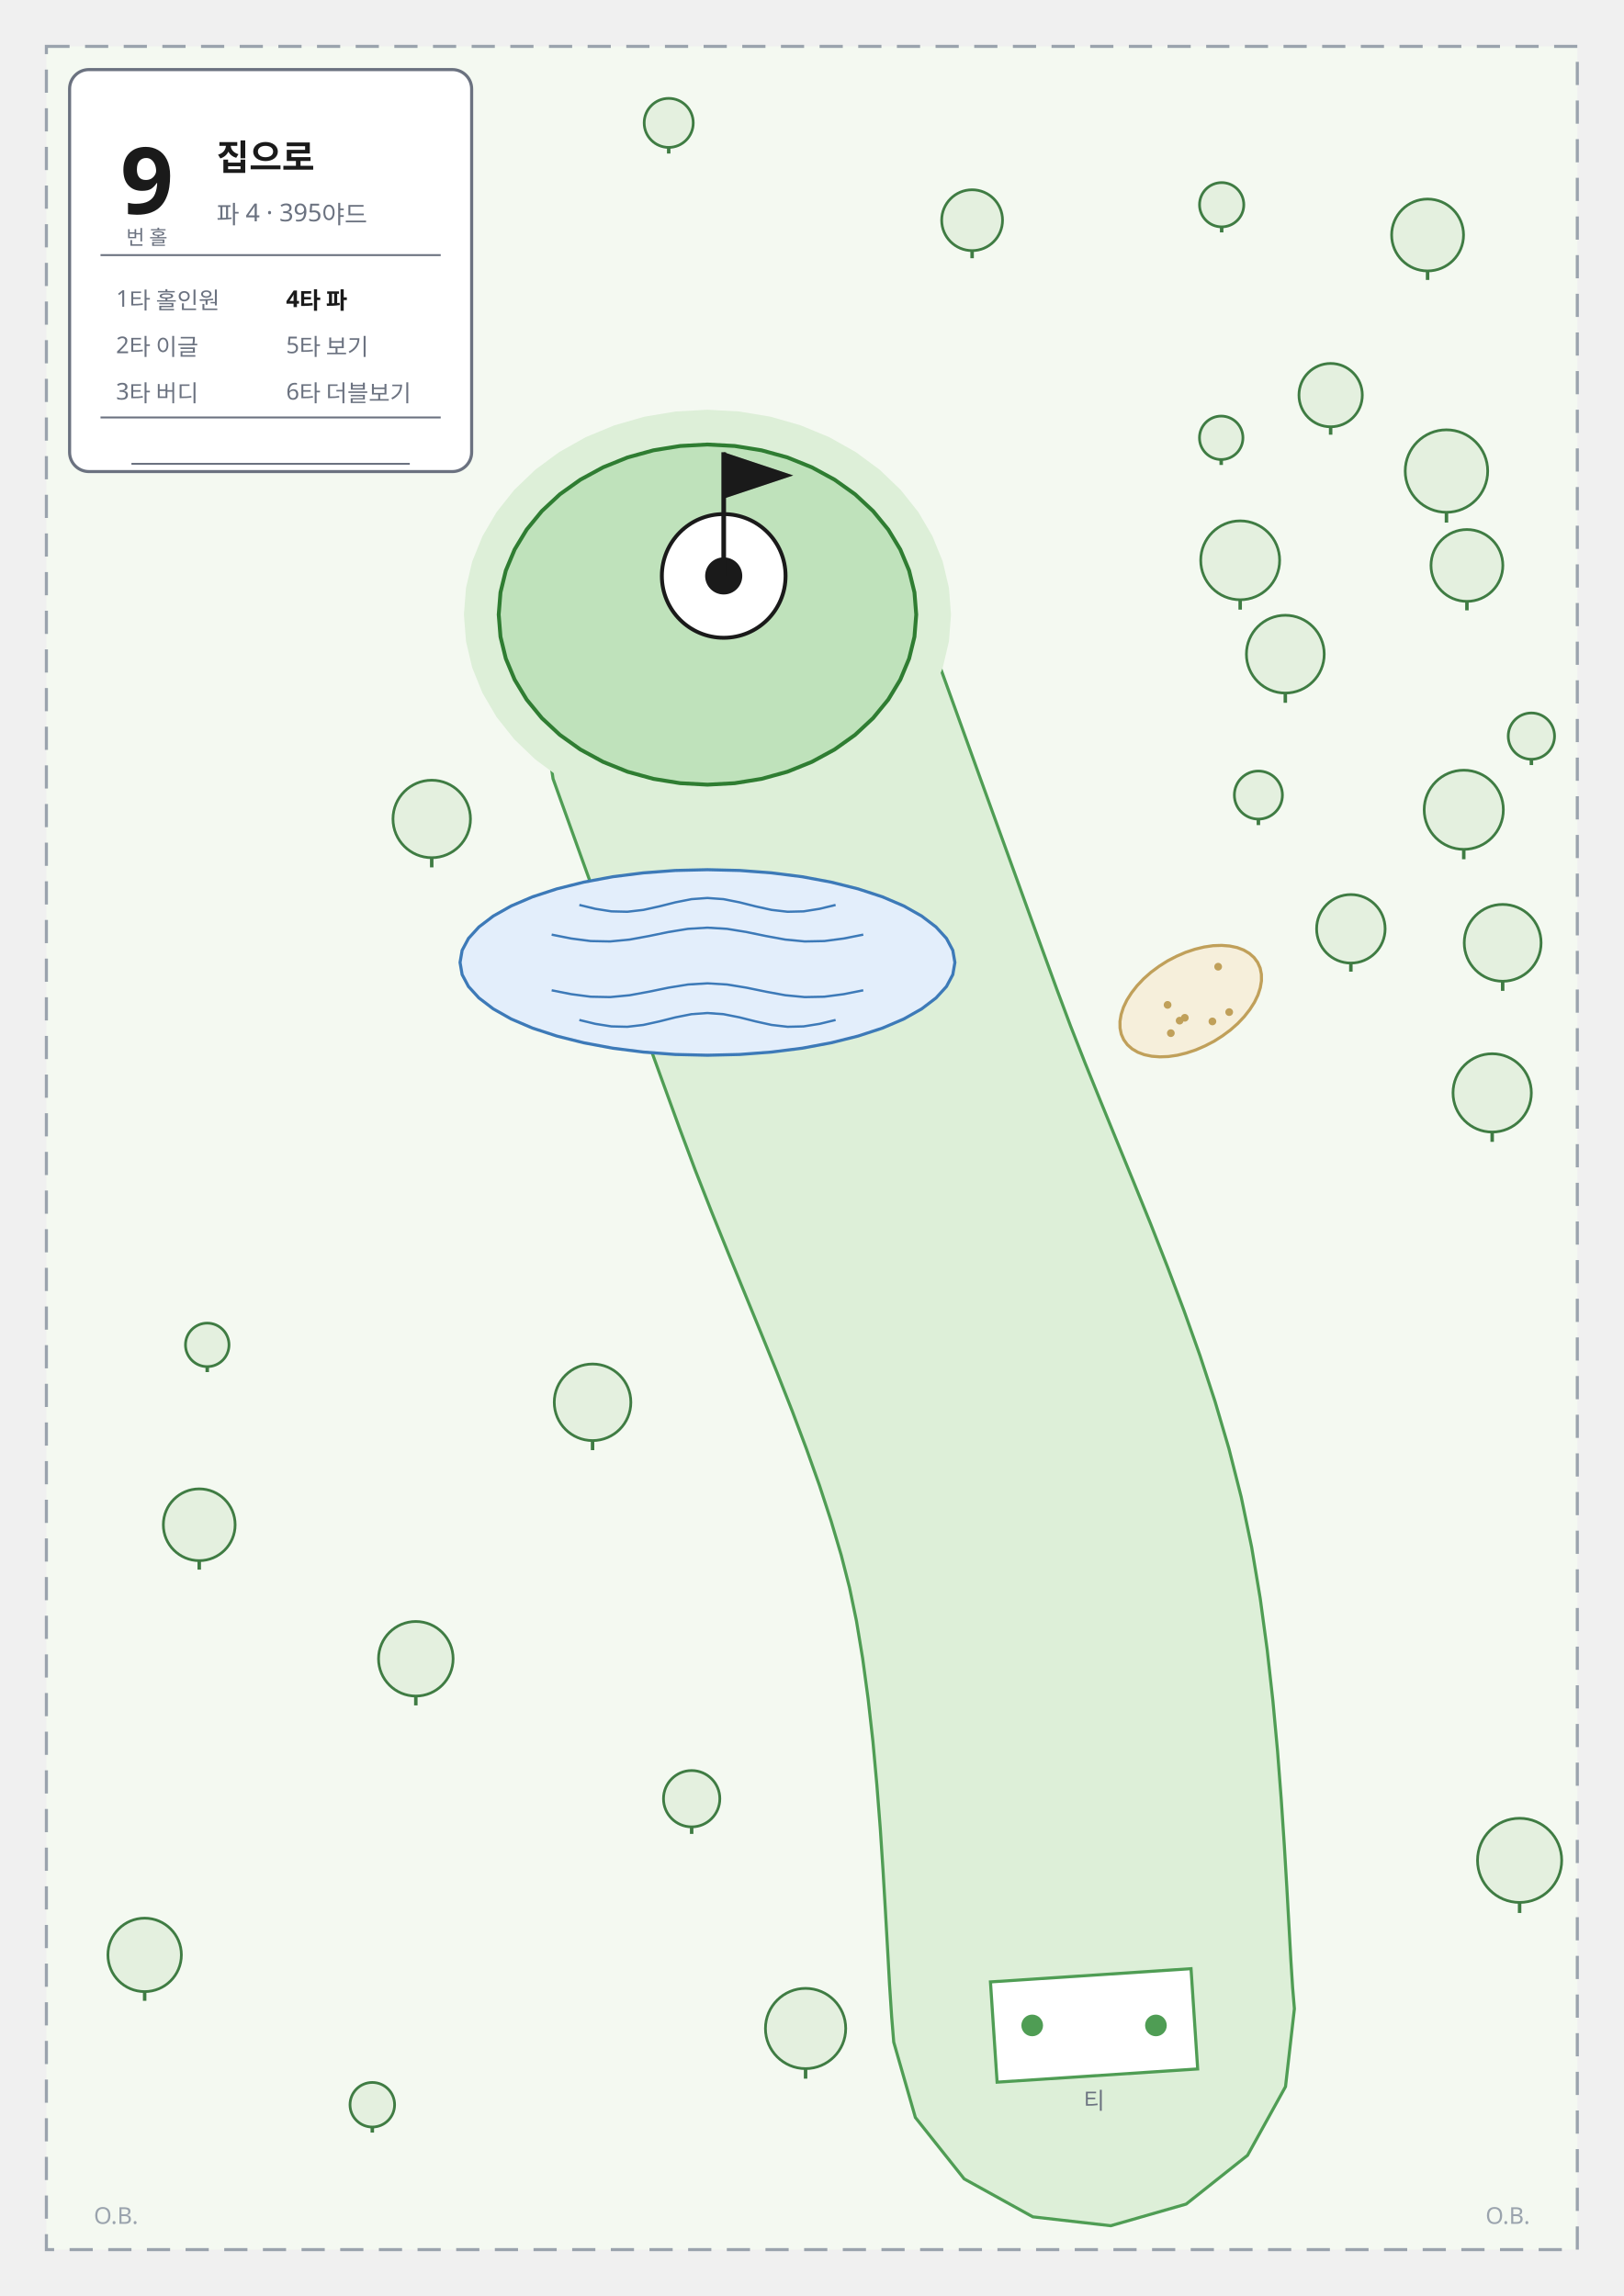
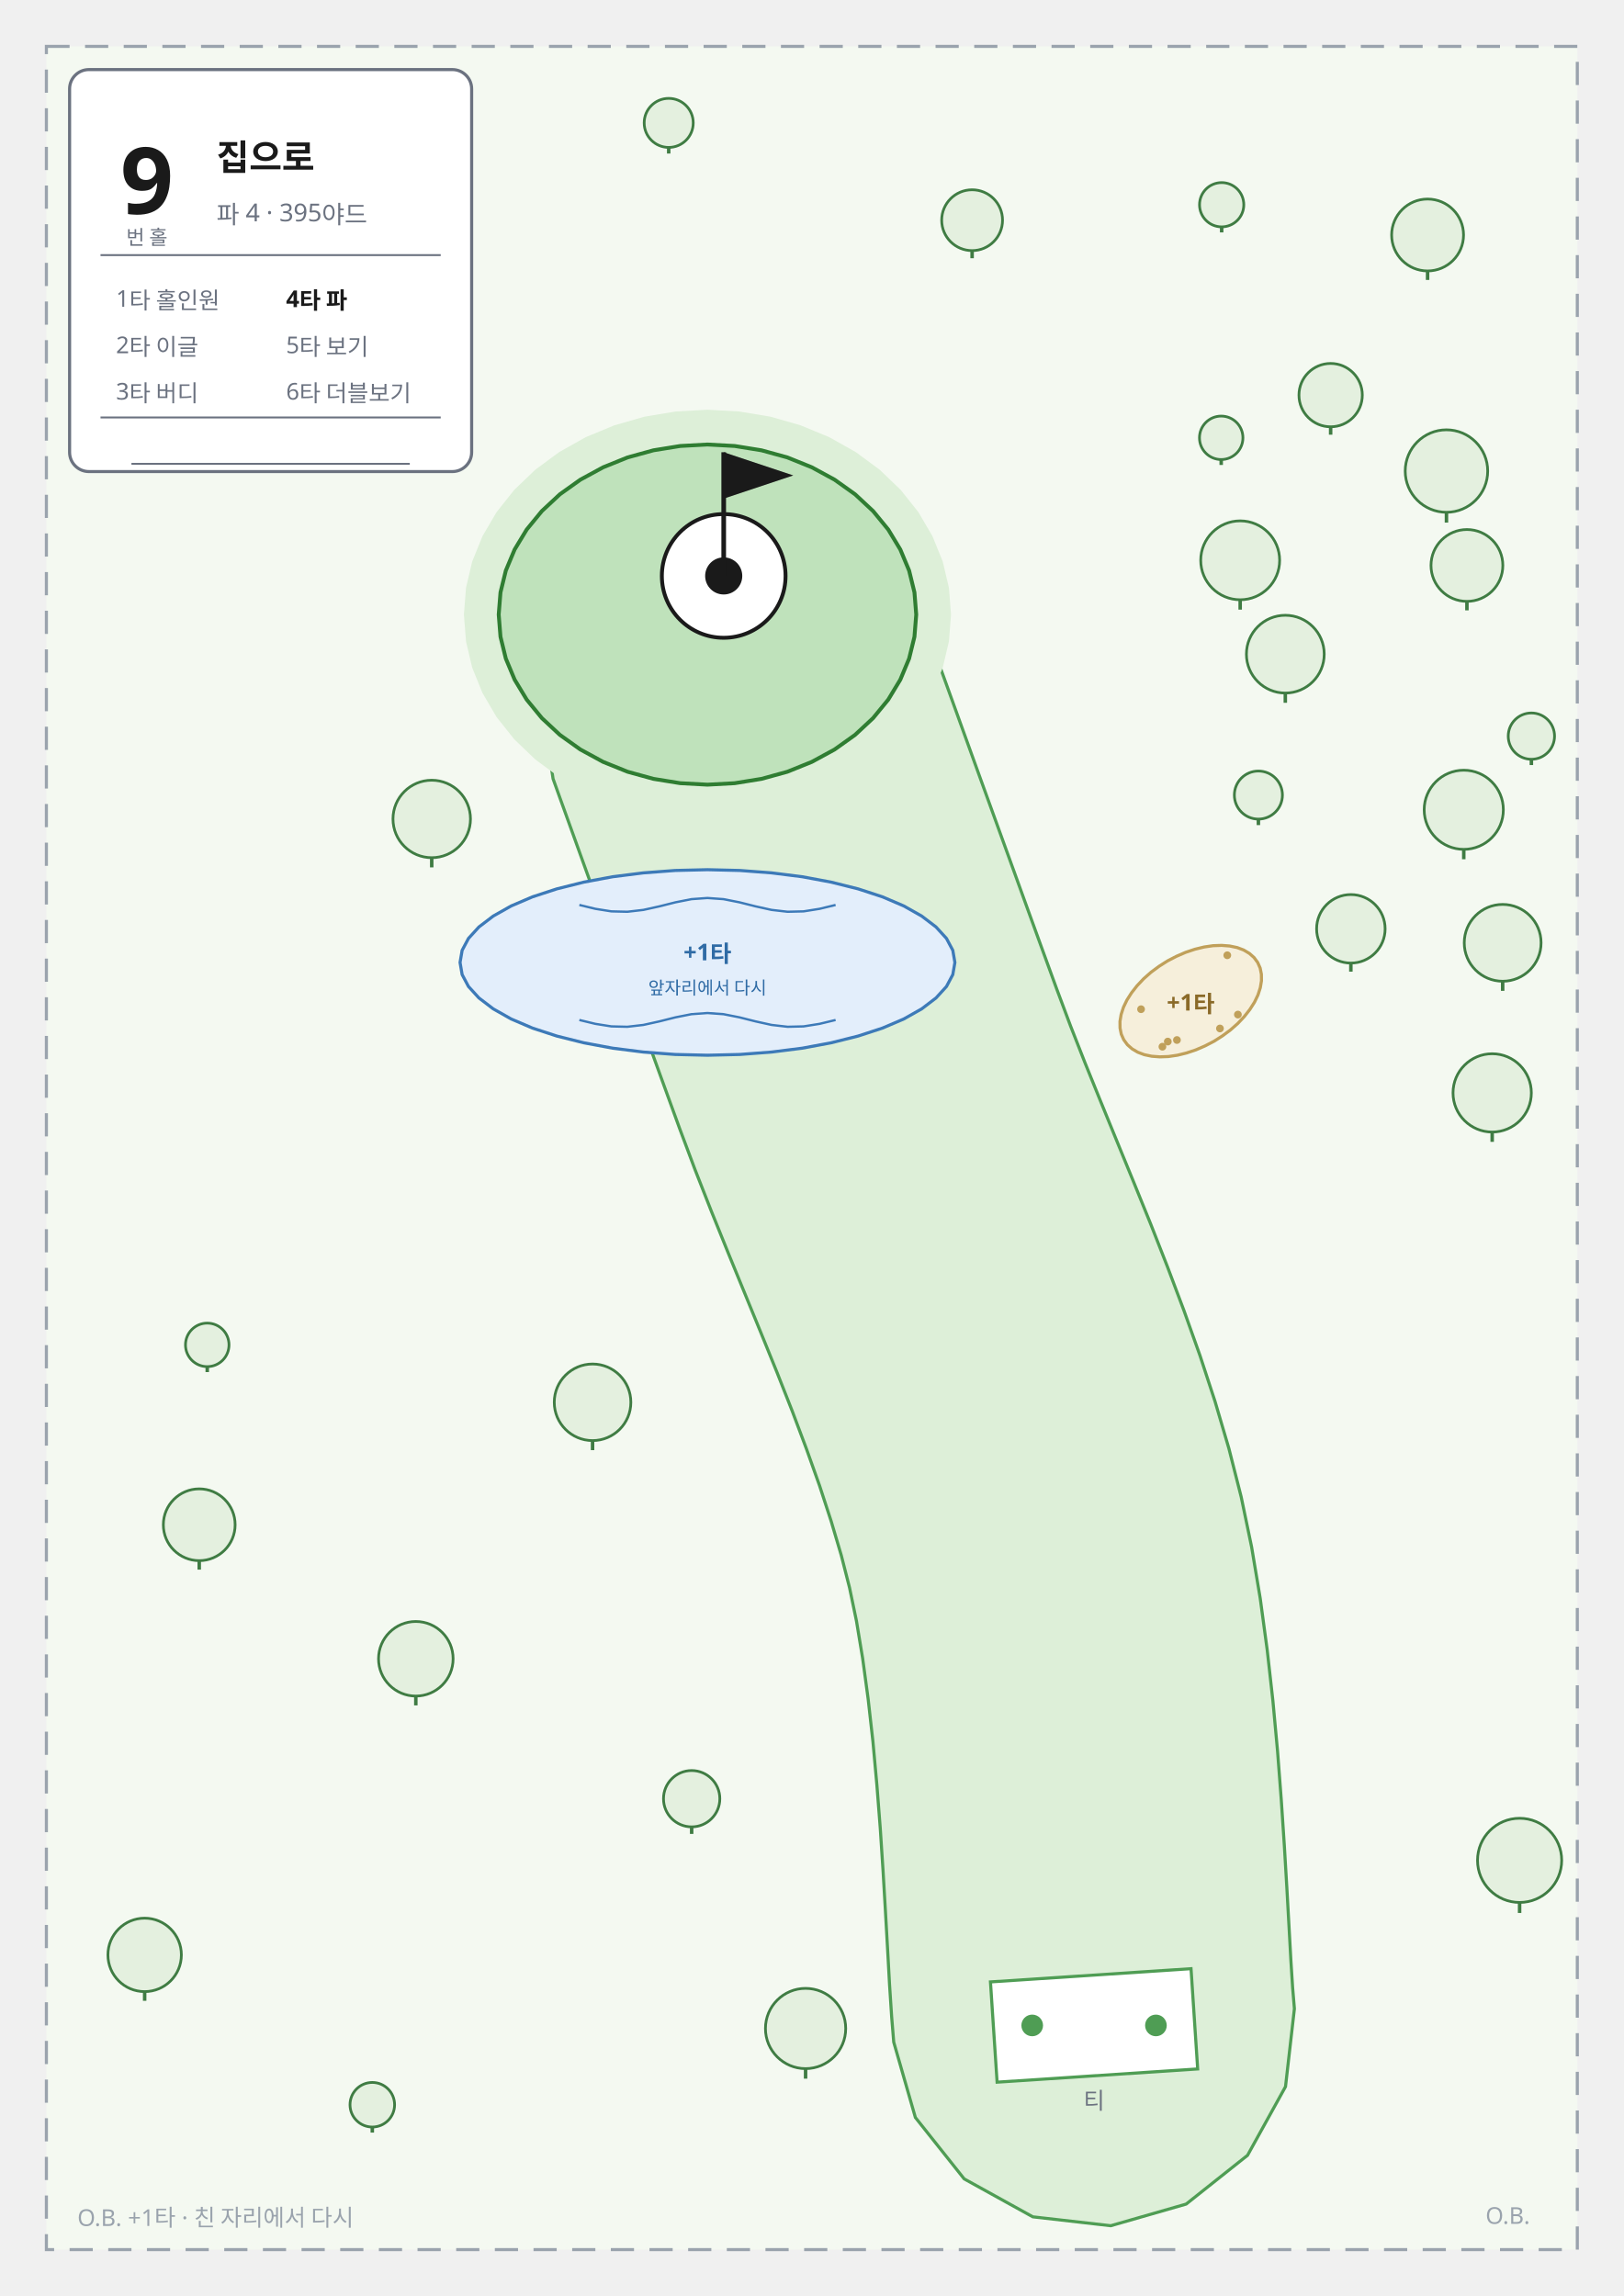
<svg xmlns="http://www.w3.org/2000/svg" width="210mm" height="297mm" viewBox="0 0 210 297" font-family="Noto Sans KR">
  <g id="pc-art" fill="#1a1a1a" stroke="none">
    <rect x="6" y="6" width="198" height="285" fill="#f4f9f1" stroke="#9aa3ad" stroke-width="0.4" stroke-dasharray="3 2" />
-     <text x="15" y="286.5" font-size="3" dominant-baseline="central" fill="#9aa3ad" text-anchor="middle">O.B.</text>
-     <text x="195" y="286.5" font-size="3" dominant-baseline="central" fill="#9aa3ad" text-anchor="middle">O.B.</text>
    <path d="M115.59 264.16 L115.32 260.86 L115.05 256.75 L114.8 252.22 L114.52 247.28 L114.21 242.02 L113.85 236.52 L113.41 230.9 L112.9 225.28 L112.28 219.77 L111.57 214.52 L110.77 209.69 L109.87 205.36 L108.8 201.17 L107.49 196.75 L105.99 192.16 L104.3 187.42 L102.47 182.55 L100.51 177.57 L98.45 172.49 L96.33 167.32 L94.18 162.07 L92.03 156.75 L89.91 151.35 L87.91 146.01 L85.99 140.73 L84.03 135.33 L82.02 129.78 L79.99 124.18 L77.98 118.61 L76.01 113.18 L74.13 107.96 L72.36 103.05 L71.53 100.74 L70.01 90.71 L72.45 80.86 L78.47 72.7 L87.16 67.46 L97.19 65.94 L107.04 68.38 L115.2 74.4 L120.44 83.09 L121.27 85.4 L123.04 90.3 L124.92 95.51 L126.88 100.94 L128.89 106.49 L130.91 112.07 L132.91 117.6 L134.86 122.97 L136.69 127.99 L138.46 132.72 L140.34 137.51 L142.35 142.47 L144.45 147.61 L146.61 152.88 L148.81 158.3 L150.99 163.86 L153.13 169.54 L155.2 175.35 L157.15 181.3 L158.94 187.38 L160.53 193.64 L161.88 200.13 L162.99 206.76 L163.89 213.41 L164.63 220.02 L165.23 226.51 L165.71 232.79 L166.11 238.76 L166.44 244.31 L166.72 249.32 L166.96 253.65 L167.18 257.1 L167.41 259.84 L166.26 269.92 L161.35 278.8 L153.41 285.11 L143.66 287.91 L133.58 286.76 L124.7 281.85 L118.39 273.91 Z" fill="#ddefd8" stroke="#4f9d54" stroke-width="0.4" />
    <path d="M123.5 124.5 L123.23 126.07 L122.41 127.61 L121.06 129.09 L119.21 130.5 L116.89 131.81 L114.13 132.99 L110.98 134.02 L107.5 134.89 L103.75 135.59 L99.78 136.09 L95.68 136.4 L91.5 136.5 L87.32 136.4 L83.22 136.09 L79.25 135.59 L75.5 134.89 L72.02 134.02 L68.87 132.99 L66.11 131.81 L63.79 130.5 L61.94 129.09 L60.59 127.61 L59.77 126.07 L59.5 124.5 L59.77 122.93 L60.59 121.39 L61.94 119.91 L63.79 118.5 L66.11 117.19 L68.87 116.01 L72.02 114.98 L75.5 114.11 L79.25 113.41 L83.22 112.91 L87.32 112.6 L91.5 112.5 L95.68 112.6 L99.78 112.91 L103.75 113.41 L107.5 114.11 L110.98 114.98 L114.13 116.01 L116.89 117.19 L119.21 118.5 L121.06 119.91 L122.41 121.39 L123.23 122.93 Z" fill="#e3eefb" stroke="#3d7ab8" stroke-width="0.4" />
    <path d="M74.93 117.06 L77 117.56 L79.07 117.89 L81.14 117.94 L83.21 117.7 L85.29 117.24 L87.36 116.72 L89.43 116.31 L91.5 116.16 L93.57 116.31 L95.64 116.72 L97.71 117.24 L99.79 117.7 L101.86 117.94 L103.93 117.89 L106 117.56 L108.07 117.06" fill="none" stroke="#3d7ab8" stroke-width="0.3" />
-     <path d="M71.35 120.9 L73.87 121.4 L76.39 121.73 L78.91 121.78 L81.43 121.54 L83.94 121.08 L86.46 120.56 L88.98 120.15 L91.5 120 L94.02 120.15 L96.54 120.56 L99.06 121.08 L101.57 121.54 L104.09 121.78 L106.61 121.73 L109.13 121.4 L111.65 120.9" fill="none" stroke="#3d7ab8" stroke-width="0.3" />
-     <path d="M71.35 128.1 L73.87 128.6 L76.39 128.93 L78.91 128.98 L81.43 128.74 L83.94 128.28 L86.46 127.76 L88.98 127.35 L91.5 127.2 L94.02 127.35 L96.54 127.76 L99.06 128.28 L101.57 128.74 L104.09 128.98 L106.61 128.93 L109.13 128.6 L111.65 128.1" fill="none" stroke="#3d7ab8" stroke-width="0.3" />
    <path d="M74.93 131.94 L77 132.44 L79.07 132.77 L81.14 132.82 L83.21 132.58 L85.29 132.12 L87.36 131.6 L89.43 131.19 L91.5 131.04 L93.57 131.19 L95.64 131.6 L97.71 132.12 L99.79 132.58 L101.86 132.82 L103.93 132.77 L106 132.44 L108.07 131.94" fill="none" stroke="#3d7ab8" stroke-width="0.3" />
+     <text x="91.5" y="123" font-size="3" dominant-baseline="central" fill="#2f6ba5" text-anchor="middle" font-weight="bold">+1타</text>
+     <text x="91.5" y="127.605" font-size="2.3" dominant-baseline="central" fill="#2f6ba5" text-anchor="middle">앞자리에서 다시</text>
    <path d="M123 79.5 L122.73 82.96 L121.93 86.36 L120.6 89.64 L118.78 92.75 L116.49 95.63 L113.77 98.24 L110.68 100.52 L107.25 102.45 L103.55 103.98 L99.65 105.1 L95.61 105.77 L91.5 106 L87.39 105.77 L83.35 105.1 L79.45 103.98 L75.75 102.45 L72.32 100.52 L69.23 98.24 L66.51 95.63 L64.22 92.75 L62.4 89.64 L61.07 86.36 L60.27 82.96 L60 79.5 L60.27 76.04 L61.07 72.64 L62.4 69.36 L64.22 66.25 L66.51 63.37 L69.23 60.76 L72.32 58.48 L75.75 56.55 L79.45 55.02 L83.35 53.9 L87.39 53.23 L91.5 53 L95.61 53.23 L99.65 53.9 L103.55 55.02 L107.25 56.55 L110.68 58.48 L113.77 60.76 L116.49 63.37 L118.78 66.25 L120.6 69.36 L121.93 72.64 L122.73 76.04 Z" fill="#ddefd8" stroke="none" />
    <path d="M118.5 79.5 L118.27 82.37 L117.58 85.19 L116.44 87.92 L114.88 90.5 L112.92 92.89 L110.59 95.06 L107.94 96.95 L105 98.55 L101.83 99.83 L98.49 100.75 L95.02 101.31 L91.5 101.5 L87.98 101.31 L84.51 100.75 L81.17 99.83 L78 98.55 L75.06 96.95 L72.41 95.06 L70.08 92.89 L68.12 90.5 L66.56 87.92 L65.42 85.19 L64.73 82.37 L64.5 79.5 L64.73 76.63 L65.42 73.81 L66.56 71.08 L68.12 68.5 L70.08 66.11 L72.41 63.94 L75.06 62.05 L78 60.45 L81.17 59.17 L84.51 58.25 L87.98 57.69 L91.5 57.5 L95.02 57.69 L98.49 58.25 L101.83 59.17 L105 60.45 L107.94 62.05 L110.59 63.94 L112.92 66.11 L114.88 68.5 L116.44 71.08 L117.58 73.81 L118.27 76.63 Z" fill="#bfe2bb" stroke="#2f7d32" stroke-width="0.5" />
    <path d="M162.66 124.5 L162.98 125.22 L163.14 126.02 L163.15 126.87 L163 127.77 L162.7 128.7 L162.25 129.64 L161.65 130.58 L160.93 131.5 L160.09 132.39 L159.14 133.23 L158.1 134 L157 134.7 L155.84 135.3 L154.66 135.81 L153.46 136.21 L152.27 136.5 L151.11 136.67 L150 136.71 L148.96 136.63 L148 136.43 L147.15 136.11 L146.41 135.67 L145.81 135.14 L145.34 134.5 L145.02 133.78 L144.86 132.98 L144.85 132.13 L145 131.23 L145.3 130.3 L145.75 129.36 L146.35 128.42 L147.07 127.5 L147.91 126.61 L148.86 125.77 L149.9 125 L151 124.3 L152.16 123.7 L153.34 123.19 L154.54 122.79 L155.73 122.5 L156.89 122.33 L158 122.29 L159.04 122.37 L160 122.57 L160.85 122.89 L161.59 123.33 L162.19 123.86 Z" fill="#f6efdb" stroke="#c0a05a" stroke-width="0.4" />
-     <circle cx="158.978" cy="130.92" r="0.5" fill="#c0a05a" stroke="none" />
-     <circle cx="157.549" cy="125.049" r="0.5" fill="#c0a05a" stroke="none" />
-     <circle cx="151.008" cy="129.988" r="0.5" fill="#c0a05a" stroke="none" />
-     <circle cx="151.429" cy="133.645" r="0.5" fill="#c0a05a" stroke="none" />
-     <circle cx="152.568" cy="132.026" r="0.5" fill="#c0a05a" stroke="none" />
-     <circle cx="153.236" cy="131.658" r="0.5" fill="#c0a05a" stroke="none" />
-     <circle cx="156.807" cy="132.127" r="0.5" fill="#c0a05a" stroke="none" />
+     <circle cx="160.102" cy="131.241" r="0.5" fill="#c0a05a" stroke="none" />
+     <circle cx="158.73" cy="123.569" r="0.5" fill="#c0a05a" stroke="none" />
+     <circle cx="147.577" cy="130.548" r="0.5" fill="#c0a05a" stroke="none" />
+     <circle cx="150.341" cy="135.397" r="0.5" fill="#c0a05a" stroke="none" />
+     <circle cx="151.034" cy="134.733" r="0.5" fill="#c0a05a" stroke="none" />
+     <circle cx="152.218" cy="134.532" r="0.5" fill="#c0a05a" stroke="none" />
+     <circle cx="157.782" cy="133.039" r="0.5" fill="#c0a05a" stroke="none" />
+     <text x="154" y="129.5" font-size="3" dominant-baseline="central" fill="#8a6a28" text-anchor="middle" font-weight="bold">+1타</text>
    <line x1="192.99" y1="144.158" x2="192.99" y2="147.703" stroke="#3f7c43" stroke-width="0.45" />
    <circle cx="192.99" cy="141.372" r="5.065" fill="#e4f0df" stroke="#3f7c43" stroke-width="0.35" />
    <line x1="157.943" y1="58.179" x2="157.943" y2="60.146" stroke="#3f7c43" stroke-width="0.45" />
    <circle cx="157.943" cy="56.633" r="2.81" fill="#e4f0df" stroke="#3f7c43" stroke-width="0.35" />
    <line x1="162.753" y1="104.555" x2="162.753" y2="106.73" stroke="#3f7c43" stroke-width="0.45" />
    <circle cx="162.753" cy="102.846" r="3.108" fill="#e4f0df" stroke="#3f7c43" stroke-width="0.35" />
    <line x1="189.723" y1="75.7" x2="189.723" y2="78.952" stroke="#3f7c43" stroke-width="0.45" />
    <circle cx="189.723" cy="73.145" r="4.646" fill="#e4f0df" stroke="#3f7c43" stroke-width="0.35" />
    <line x1="174.713" y1="122.585" x2="174.713" y2="125.687" stroke="#3f7c43" stroke-width="0.45" />
    <circle cx="174.713" cy="120.148" r="4.431" fill="#e4f0df" stroke="#3f7c43" stroke-width="0.35" />
    <line x1="194.346" y1="124.693" x2="194.346" y2="128.171" stroke="#3f7c43" stroke-width="0.45" />
    <circle cx="194.346" cy="121.961" r="4.968" fill="#e4f0df" stroke="#3f7c43" stroke-width="0.35" />
    <line x1="160.398" y1="75.287" x2="160.398" y2="78.859" stroke="#3f7c43" stroke-width="0.45" />
    <circle cx="160.398" cy="72.48" r="5.103" fill="#e4f0df" stroke="#3f7c43" stroke-width="0.35" />
    <line x1="198.061" y1="96.868" x2="198.061" y2="98.965" stroke="#3f7c43" stroke-width="0.45" />
    <circle cx="198.061" cy="95.222" r="2.994" fill="#e4f0df" stroke="#3f7c43" stroke-width="0.35" />
    <line x1="189.315" y1="107.565" x2="189.315" y2="111.148" stroke="#3f7c43" stroke-width="0.45" />
    <circle cx="189.315" cy="104.749" r="5.119" fill="#e4f0df" stroke="#3f7c43" stroke-width="0.35" />
    <line x1="187.076" y1="63.868" x2="187.076" y2="67.602" stroke="#3f7c43" stroke-width="0.45" />
    <circle cx="187.076" cy="60.934" r="5.334" fill="#e4f0df" stroke="#3f7c43" stroke-width="0.35" />
    <line x1="172.097" y1="53.364" x2="172.097" y2="56.231" stroke="#3f7c43" stroke-width="0.45" />
    <circle cx="172.097" cy="51.111" r="4.096" fill="#e4f0df" stroke="#3f7c43" stroke-width="0.35" />
    <line x1="166.235" y1="87.387" x2="166.235" y2="90.909" stroke="#3f7c43" stroke-width="0.45" />
    <circle cx="166.235" cy="84.62" r="5.031" fill="#e4f0df" stroke="#3f7c43" stroke-width="0.35" />
    <line x1="18.708" y1="255.488" x2="18.708" y2="258.814" stroke="#3f7c43" stroke-width="0.45" />
    <circle cx="18.708" cy="252.875" r="4.75" fill="#e4f0df" stroke="#3f7c43" stroke-width="0.35" />
    <line x1="89.455" y1="234.677" x2="89.455" y2="237.227" stroke="#3f7c43" stroke-width="0.45" />
    <circle cx="89.455" cy="232.673" r="3.643" fill="#e4f0df" stroke="#3f7c43" stroke-width="0.35" />
    <line x1="104.189" y1="265.252" x2="104.189" y2="268.886" stroke="#3f7c43" stroke-width="0.45" />
    <circle cx="104.189" cy="262.397" r="5.191" fill="#e4f0df" stroke="#3f7c43" stroke-width="0.35" />
    <line x1="184.636" y1="32.956" x2="184.636" y2="36.211" stroke="#3f7c43" stroke-width="0.45" />
    <circle cx="184.636" cy="30.398" r="4.65" fill="#e4f0df" stroke="#3f7c43" stroke-width="0.35" />
    <line x1="26.804" y1="175.515" x2="26.804" y2="177.486" stroke="#3f7c43" stroke-width="0.45" />
    <circle cx="26.804" cy="173.967" r="2.815" fill="#e4f0df" stroke="#3f7c43" stroke-width="0.35" />
    <line x1="196.537" y1="243.642" x2="196.537" y2="247.453" stroke="#3f7c43" stroke-width="0.45" />
    <circle cx="196.537" cy="240.648" r="5.444" fill="#e4f0df" stroke="#3f7c43" stroke-width="0.35" />
    <line x1="158.003" y1="28.058" x2="158.003" y2="30.063" stroke="#3f7c43" stroke-width="0.45" />
    <circle cx="158.003" cy="26.484" r="2.863" fill="#e4f0df" stroke="#3f7c43" stroke-width="0.35" />
    <line x1="55.837" y1="108.693" x2="55.837" y2="112.2" stroke="#3f7c43" stroke-width="0.45" />
    <circle cx="55.837" cy="105.937" r="5.011" fill="#e4f0df" stroke="#3f7c43" stroke-width="0.35" />
    <line x1="48.152" y1="273.845" x2="48.152" y2="275.863" stroke="#3f7c43" stroke-width="0.45" />
    <circle cx="48.152" cy="272.259" r="2.883" fill="#e4f0df" stroke="#3f7c43" stroke-width="0.35" />
    <line x1="53.78" y1="217.225" x2="53.78" y2="220.601" stroke="#3f7c43" stroke-width="0.45" />
    <circle cx="53.78" cy="214.572" r="4.823" fill="#e4f0df" stroke="#3f7c43" stroke-width="0.35" />
    <line x1="76.638" y1="184.118" x2="76.638" y2="187.584" stroke="#3f7c43" stroke-width="0.45" />
    <circle cx="76.638" cy="181.395" r="4.952" fill="#e4f0df" stroke="#3f7c43" stroke-width="0.35" />
    <line x1="125.727" y1="30.648" x2="125.727" y2="33.403" stroke="#3f7c43" stroke-width="0.45" />
    <circle cx="125.727" cy="28.484" r="3.935" fill="#e4f0df" stroke="#3f7c43" stroke-width="0.35" />
    <line x1="86.487" y1="17.642" x2="86.487" y2="19.862" stroke="#3f7c43" stroke-width="0.45" />
    <circle cx="86.487" cy="15.897" r="3.172" fill="#e4f0df" stroke="#3f7c43" stroke-width="0.35" />
    <line x1="25.768" y1="199.789" x2="25.768" y2="203.039" stroke="#3f7c43" stroke-width="0.45" />
    <circle cx="25.768" cy="197.236" r="4.643" fill="#e4f0df" stroke="#3f7c43" stroke-width="0.35" />
+     <text x="10" y="286.5" font-size="3" dominant-baseline="central" fill="#9aa3ad" text-anchor="start">O.B. +1타 · 친 자리에서 다시</text>
+     <text x="195" y="286.5" font-size="3" dominant-baseline="central" fill="#9aa3ad" text-anchor="middle">O.B.</text>
    <path d="M128.96 269.34 L128.1 256.37 L154.04 254.66 L154.9 267.63 Z" fill="#ffffff" stroke="#4f9d54" stroke-width="0.4" />
    <circle cx="133.5" cy="262" r="1.4" fill="#4f9d54" stroke="none" />
    <circle cx="149.5" cy="262" r="1.4" fill="#4f9d54" stroke="none" />
    <text x="141.5" y="271.5" font-size="3" dominant-baseline="central" fill="#6b7280" text-anchor="middle">티</text>
    <circle cx="93.6" cy="74.5" r="8" fill="#ffffff" stroke="#1a1a1a" stroke-width="0.5" />
    <circle cx="93.6" cy="74.5" r="2.4" fill="#1a1a1a" stroke="none" />
    <line x1="93.6" y1="74.5" x2="93.6" y2="58.5" stroke="#1a1a1a" stroke-width="0.6" />
    <path d="M93.6 58.5 L102.6 61.5 L93.6 64.5 Z" fill="#1a1a1a" stroke="none" />
    <rect x="9" y="9" width="52" height="52" fill="#ffffff" stroke="#6b7280" stroke-width="0.4" rx="2.5" />
    <text x="19" y="23" font-size="12" dominant-baseline="central" text-anchor="middle" font-weight="bold">9</text>
    <text x="19" y="30.5" font-size="2.6" dominant-baseline="central" fill="#6b7280" text-anchor="middle">번 홀</text>
    <text x="28" y="20" font-size="4.6" dominant-baseline="central" text-anchor="start" font-weight="bold">집으로</text>
    <text x="28" y="27.5" font-size="3.2" dominant-baseline="central" fill="#6b7280" text-anchor="start">파 4 · 395야드</text>
    <line x1="13" y1="33" x2="57" y2="33" stroke="#6b7280" stroke-width="0.25" />
    <line x1="13" y1="54" x2="57" y2="54" stroke="#6b7280" stroke-width="0.25" />
    <text x="15" y="38.5" font-size="3" dominant-baseline="central" text-anchor="start" fill="#6b7280">1타 홀인원</text>
    <text x="15" y="44.5" font-size="3" dominant-baseline="central" text-anchor="start" fill="#6b7280">2타 이글</text>
    <text x="15" y="50.5" font-size="3" dominant-baseline="central" text-anchor="start" fill="#6b7280">3타 버디</text>
    <text x="37" y="38.5" font-size="3" dominant-baseline="central" text-anchor="start" font-weight="bold" fill="#1a1a1a">4타 파</text>
    <text x="37" y="44.5" font-size="3" dominant-baseline="central" text-anchor="start" fill="#6b7280">5타 보기</text>
    <text x="37" y="50.5" font-size="3" dominant-baseline="central" text-anchor="start" fill="#6b7280">6타 더블보기</text>
    <line x1="17" y1="60" x2="53" y2="60" stroke="#6b7280" stroke-width="0.25" />
  </g>
  <g id="pc-slot" />
</svg>
